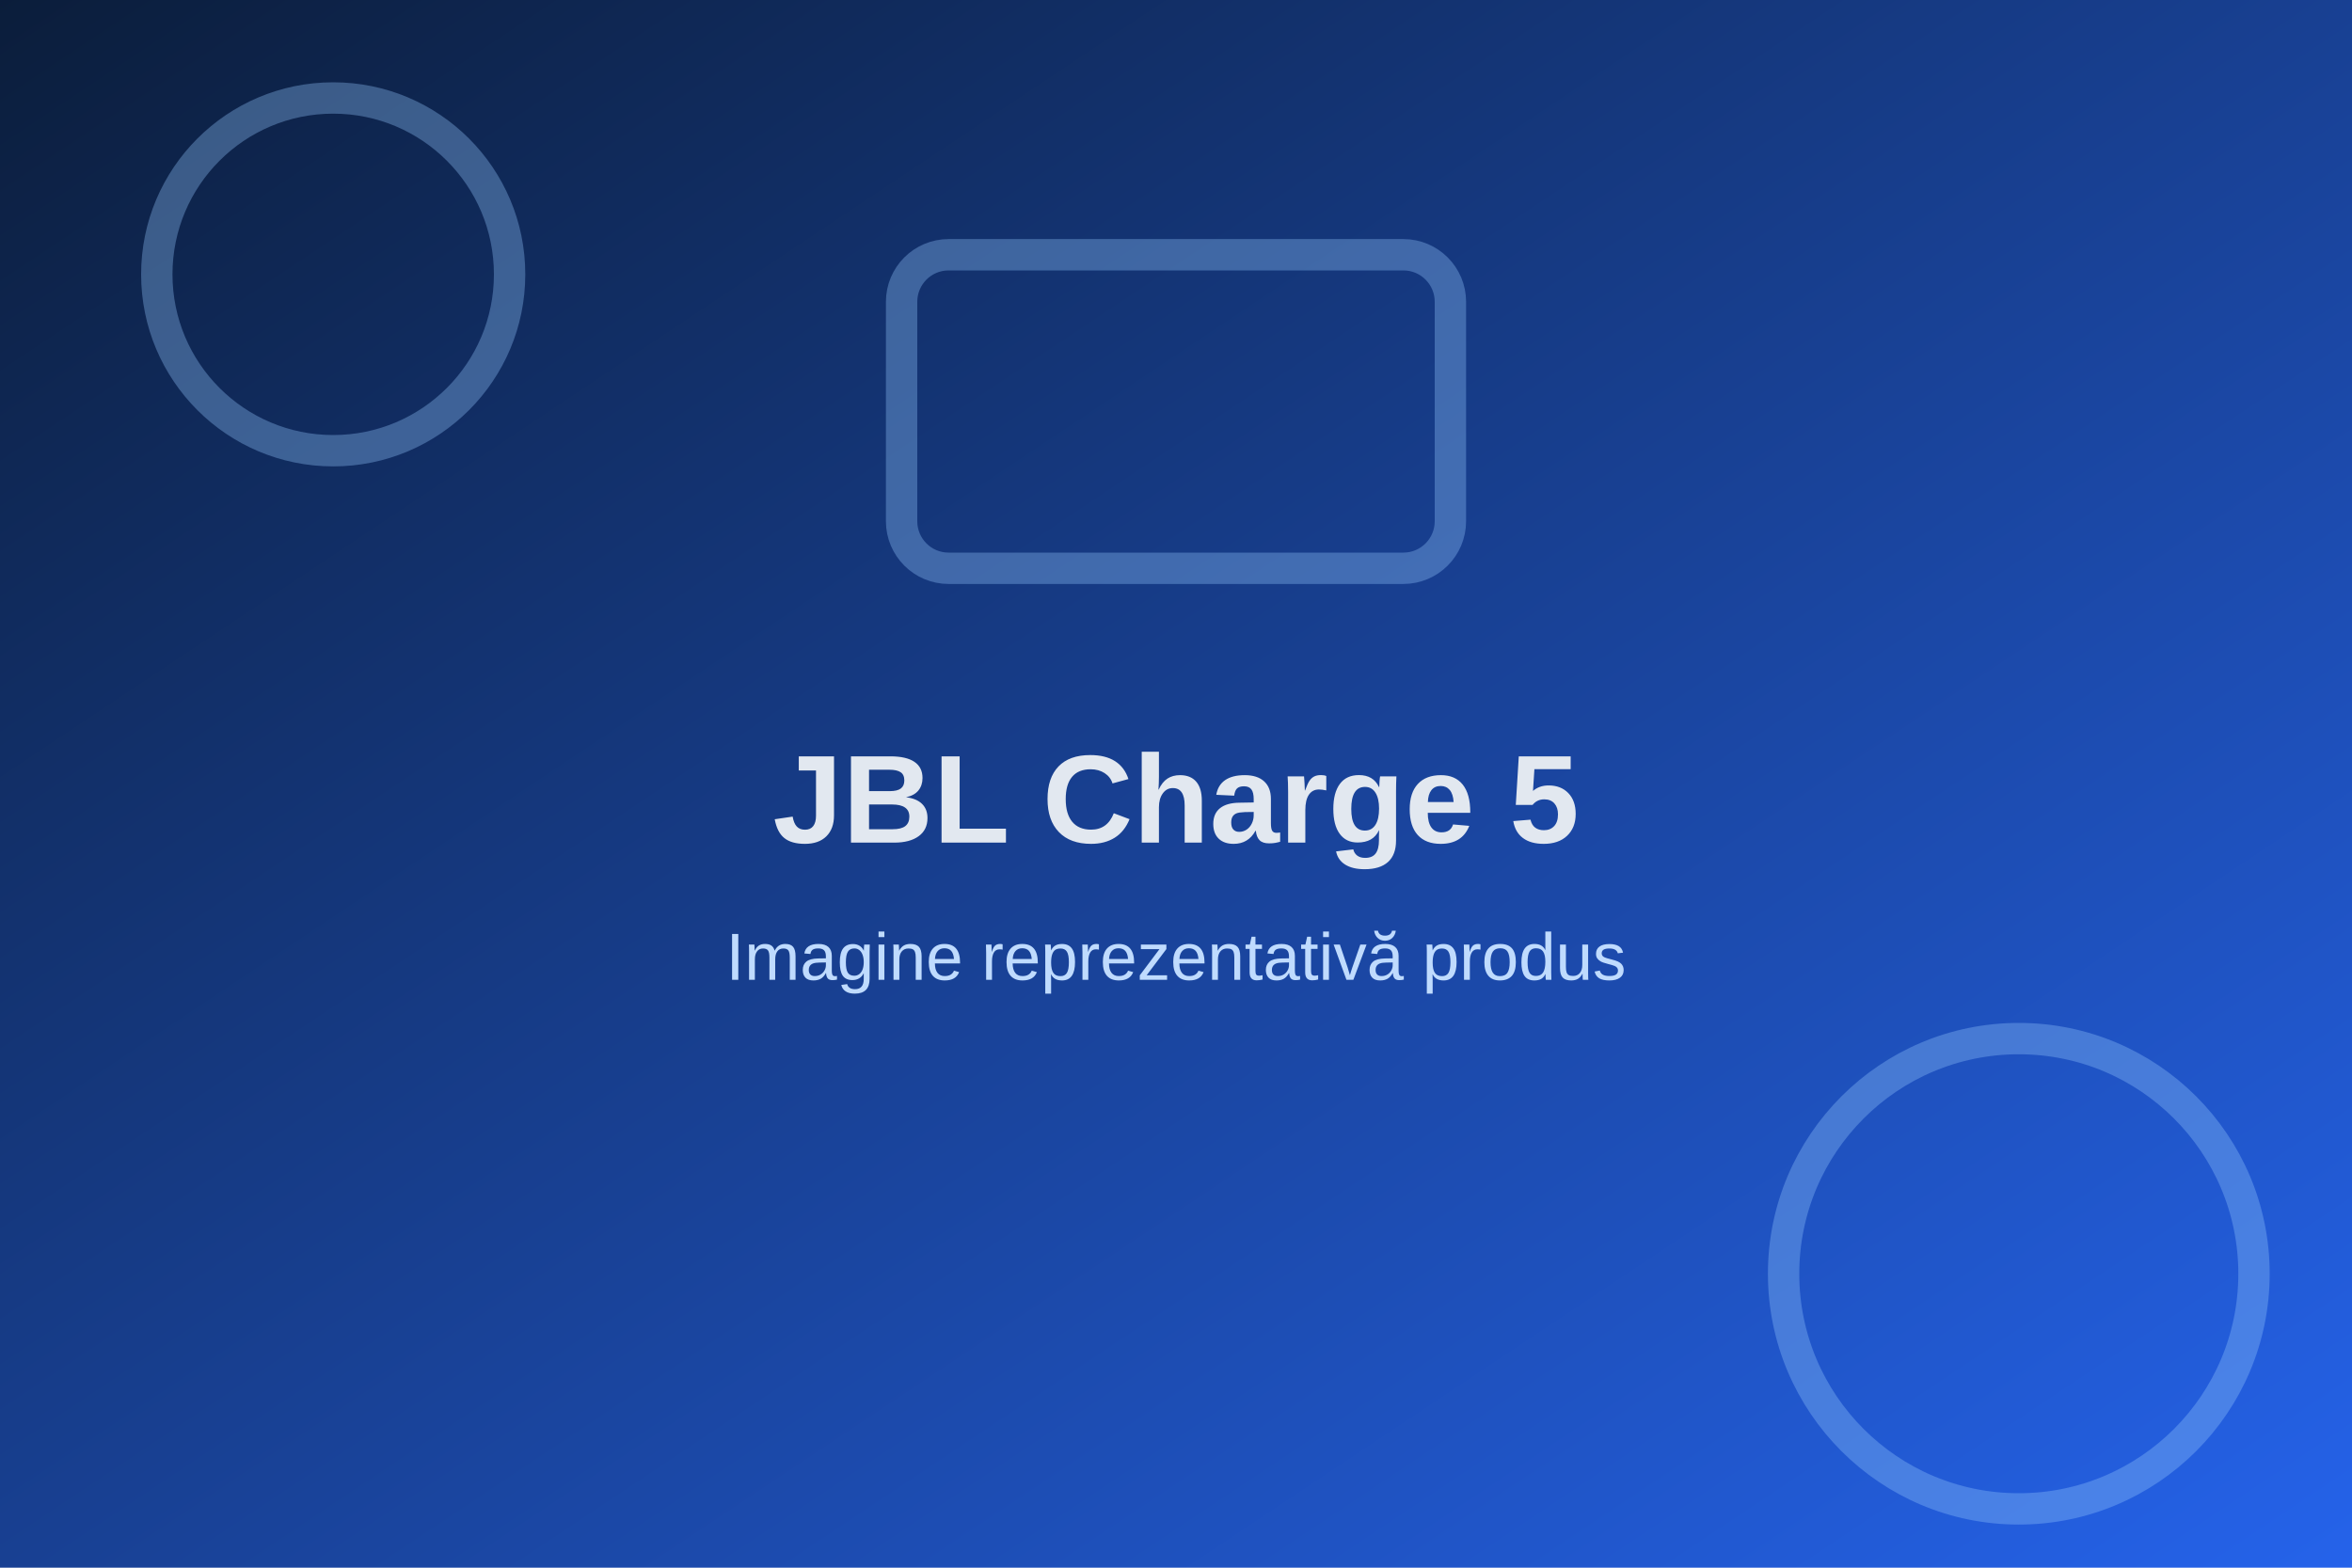
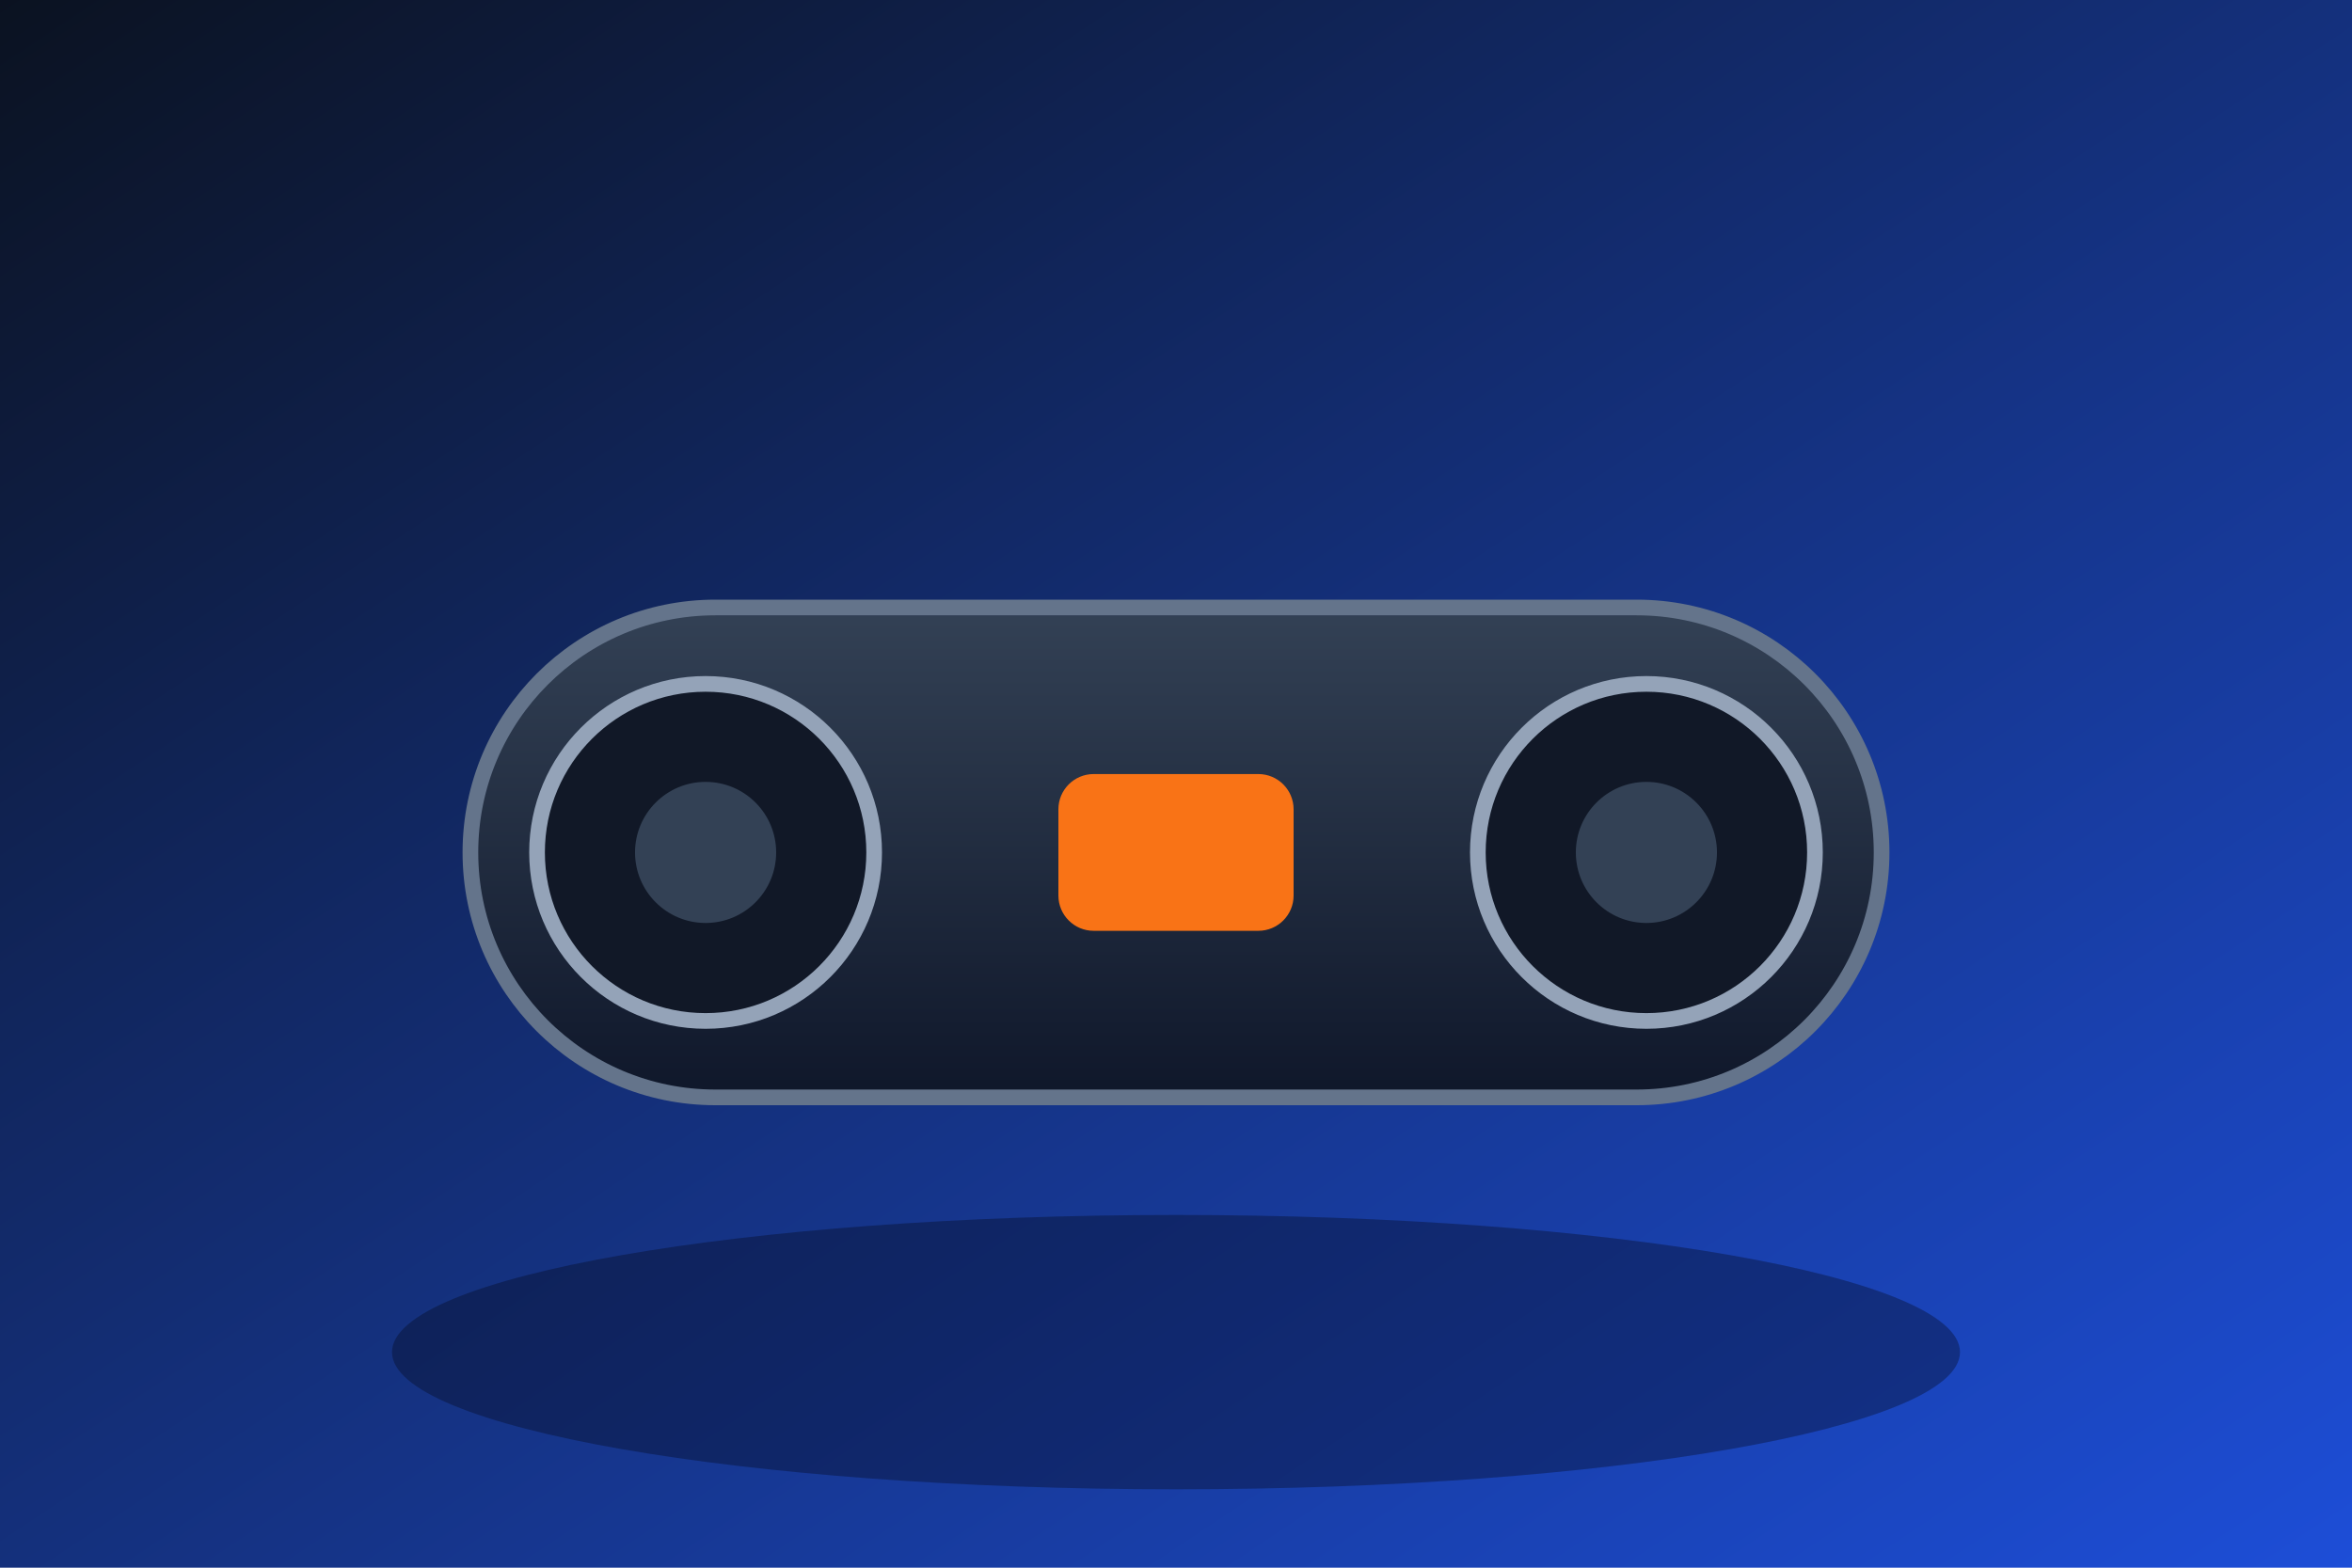
- <svg xmlns="http://www.w3.org/2000/svg" width="1200" height="800" viewBox="0 0 1200 800" role="img" aria-label="JBL Charge 5">
+ <svg xmlns="http://www.w3.org/2000/svg" width="1200" height="800" viewBox="0 0 1200 800" role="img" aria-label="Boxă portabilă JBL Charge 5">
  <defs>
-     <linearGradient id="bg" x1="0" y1="0" x2="1" y2="1">
-       <stop offset="0%" stop-color="#0b1d3a" />
-       <stop offset="100%" stop-color="#2563eb" />
+     <linearGradient id="bg-jbl" x1="0" y1="0" x2="1" y2="1">
+       <stop offset="0%" stop-color="#0b1220" />
+       <stop offset="100%" stop-color="#1d4ed8" />
+     </linearGradient>
+     <linearGradient id="speaker-jbl" x1="0" y1="0" x2="0" y2="1">
+       <stop offset="0%" stop-color="#334155" />
+       <stop offset="100%" stop-color="#0f172a" />
    </linearGradient>
  </defs>
-   <rect width="1200" height="800" fill="url(#bg)" />
-   <g fill="none" stroke="#93c5fd" stroke-width="16" opacity="0.35">
-     <circle cx="170" cy="140" r="90" />
-     <circle cx="1030" cy="650" r="120" />
-     <rect x="460" y="130" width="280" height="160" rx="24" />
-   </g>
-   <text x="600" y="430" fill="#e2e8f0" font-family="Arial, Helvetica, sans-serif" font-size="64" font-weight="700" text-anchor="middle">JBL Charge 5</text>
-   <text x="600" y="500" fill="#bfdbfe" font-family="Arial, Helvetica, sans-serif" font-size="34" text-anchor="middle">Imagine reprezentativă produs</text>
+   <rect width="1200" height="800" fill="url(#bg-jbl)" />
+   <ellipse cx="600" cy="690" rx="400" ry="70" fill="#020617" opacity="0.35" />
+   <rect x="240" y="310" width="720" height="250" rx="125" fill="url(#speaker-jbl)" stroke="#64748b" stroke-width="8" />
+   <circle cx="360" cy="435" r="86" fill="#111827" stroke="#94a3b8" stroke-width="8" />
+   <circle cx="360" cy="435" r="36" fill="#334155" />
+   <circle cx="840" cy="435" r="86" fill="#111827" stroke="#94a3b8" stroke-width="8" />
+   <circle cx="840" cy="435" r="36" fill="#334155" />
+   <rect x="540" y="395" width="120" height="80" rx="18" fill="#f97316" />
</svg>
